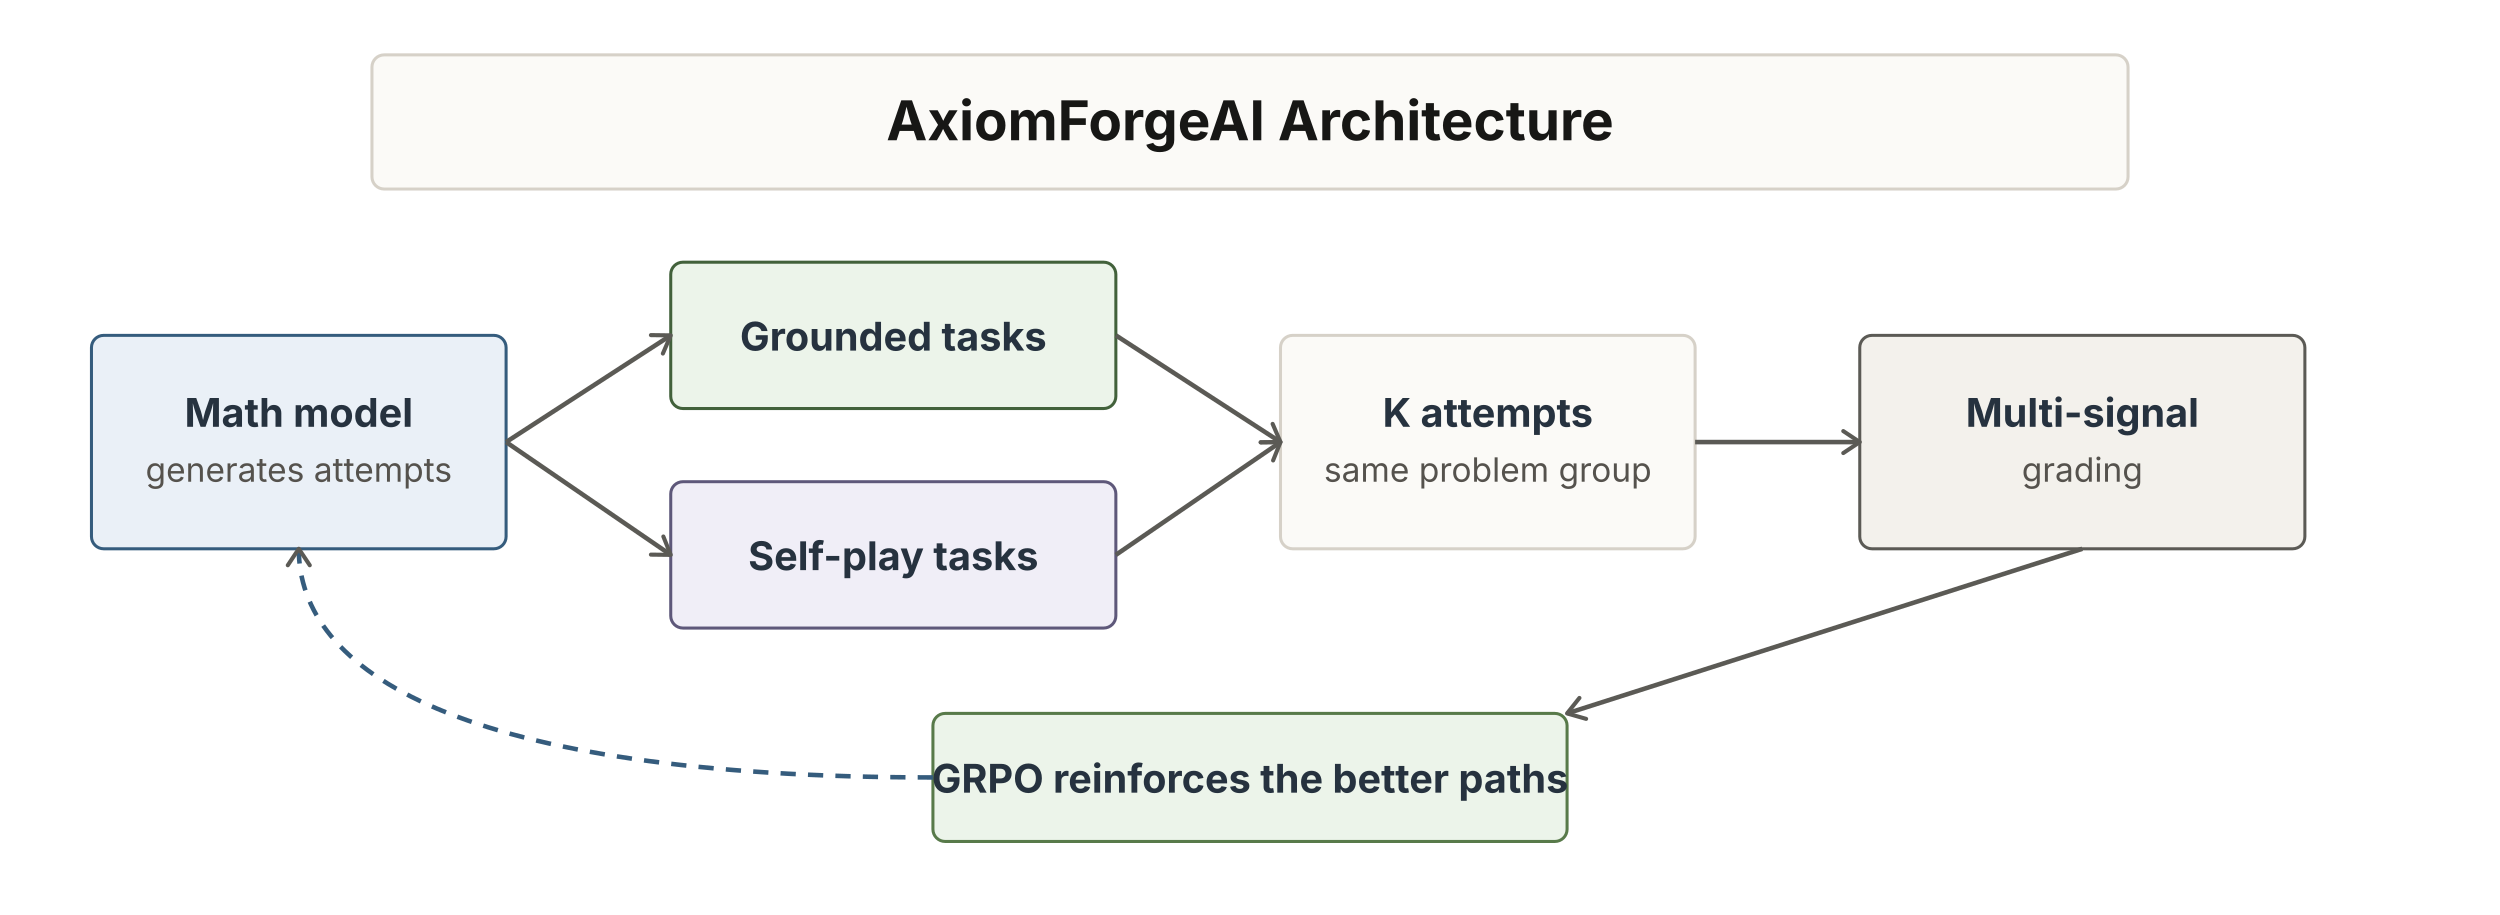
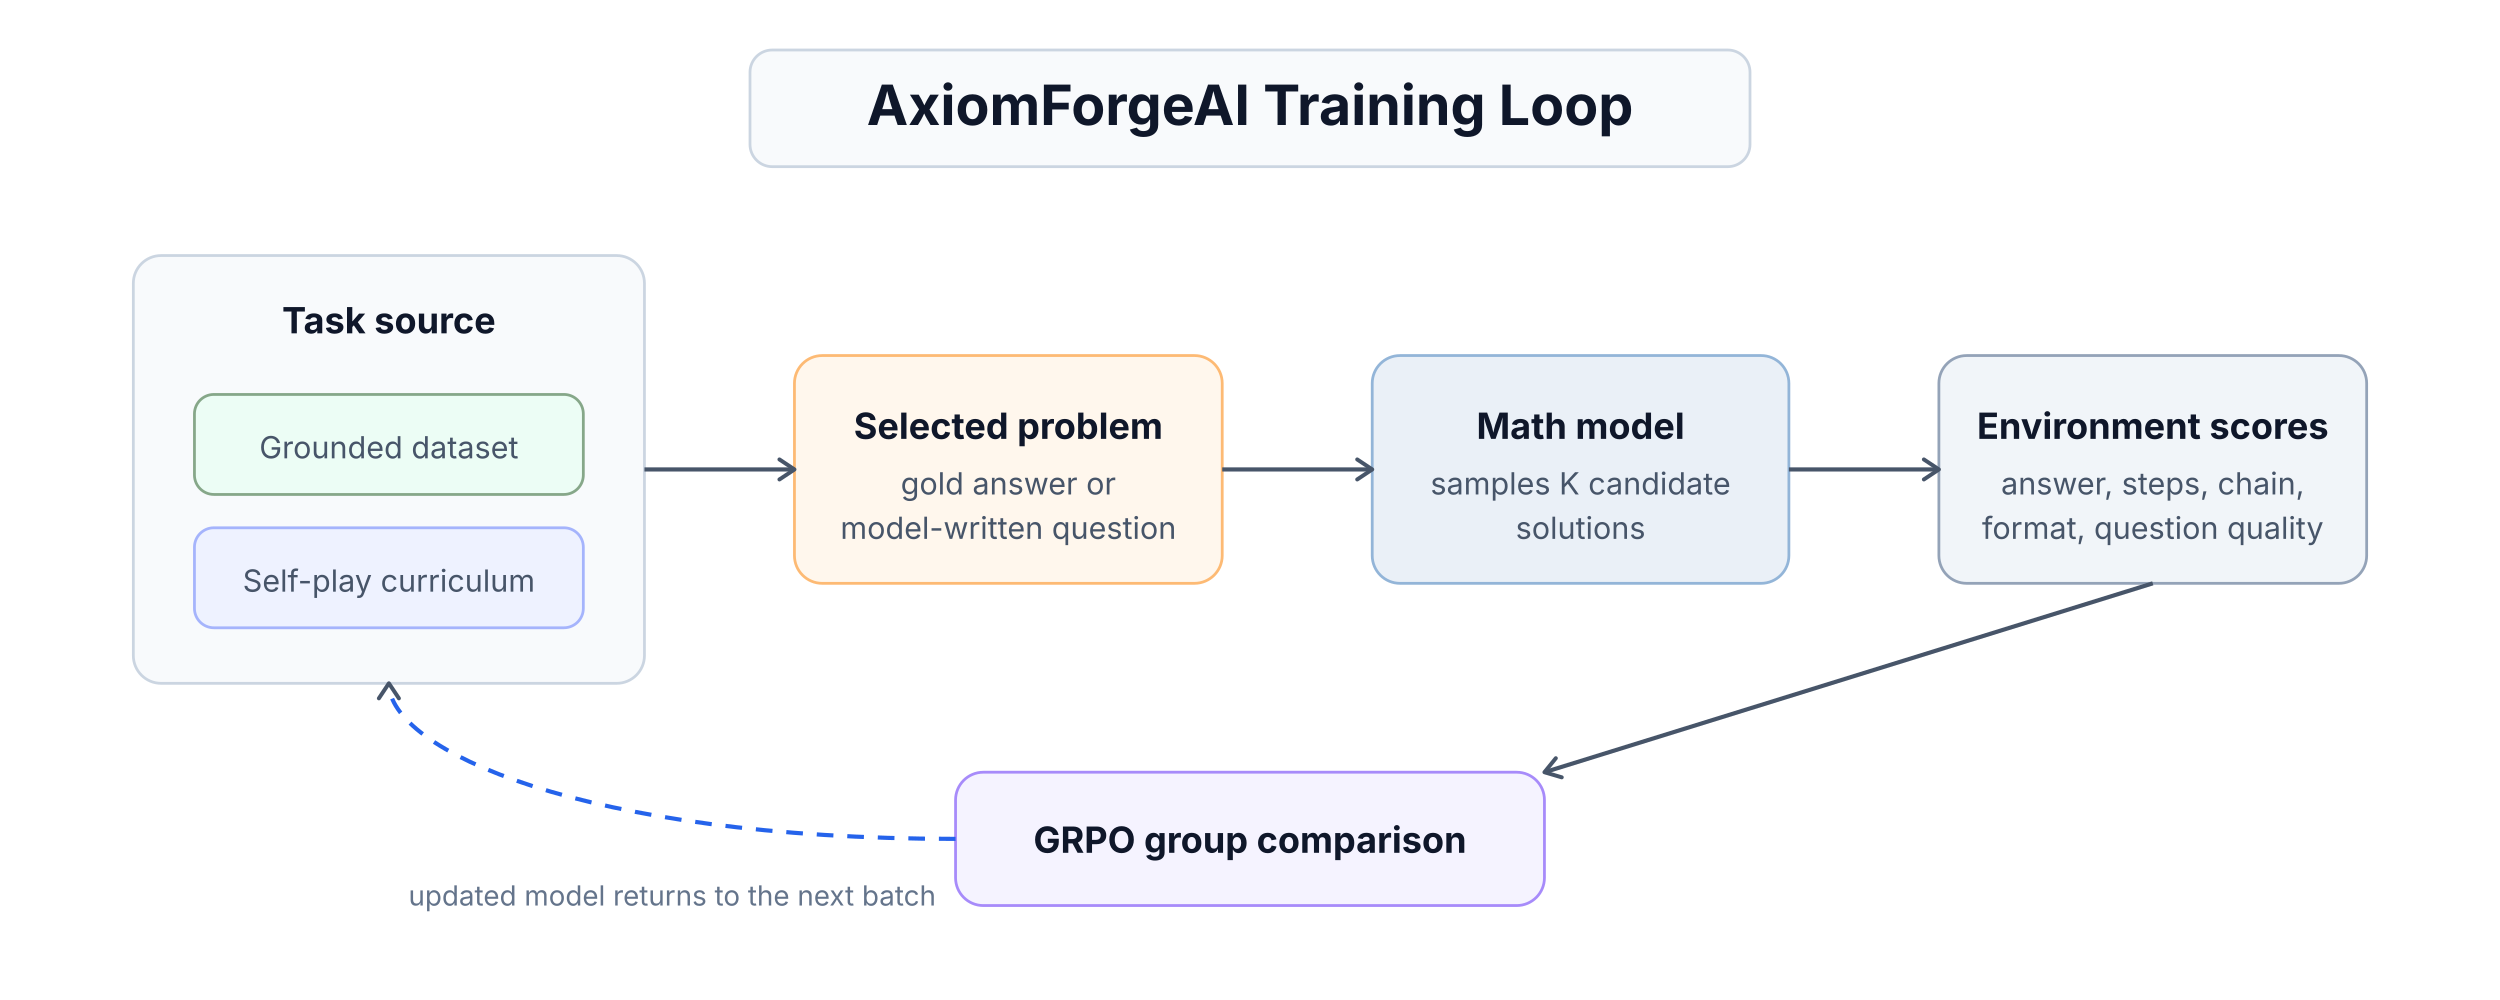
- <svg xmlns="http://www.w3.org/2000/svg" viewBox="0 0 820 300" width="820" height="300">
+ <svg xmlns="http://www.w3.org/2000/svg" viewBox="0 0 900 360" width="900" height="360">
  <defs>
    <marker id="arrow" viewBox="0 0 10 10" refX="8" refY="5" markerWidth="6" markerHeight="6" orient="auto-start-reverse">
-       <path d="M2 1L8 5L2 9" fill="none" stroke="#5B5A55" stroke-width="1.5" stroke-linecap="round" stroke-linejoin="round" />
+       <path d="M2 1L8 5L2 9" fill="none" stroke="#475569" stroke-width="1.6" stroke-linecap="round" stroke-linejoin="round" />
    </marker>
    <style>
      text { font-family: Inter, Arial, sans-serif; }
-       .title { font-size: 18px; font-weight: 700; fill: #171715; }
-       .label { font-size: 13px; font-weight: 700; fill: #26323F; }
-       .small { font-size: 11px; fill: #55524D; }
+       .title { font-size: 20px; font-weight: 700; fill: #0F172A; }
+       .label { font-size: 13px; font-weight: 700; fill: #0F172A; }
+       .small { font-size: 11px; fill: #475569; }
+       .note { font-size: 10px; fill: #64748B; }
+       .line { fill: none; stroke: #475569; stroke-width: 1.5; marker-end: url(#arrow); }
    </style>
  </defs>
-   <rect x="122" y="18" width="576" height="44" rx="4" fill="#FBFAF7" stroke="#D6D1C8" />
-   <text x="410" y="46" text-anchor="middle" class="title">AxiomForgeAI Architecture</text>
-   <rect x="30" y="110" width="136" height="70" rx="4" fill="#EAF0F7" stroke="#355C7D" />
-   <text x="98" y="140" text-anchor="middle" class="label">Math model</text>
-   <text x="98" y="158" text-anchor="middle" class="small">generates attempts</text>
-   <rect x="220" y="86" width="146" height="48" rx="4" fill="#ECF4EA" stroke="#42613B" />
-   <text x="293" y="115" text-anchor="middle" class="label">Grounded tasks</text>
-   <rect x="220" y="158" width="146" height="48" rx="4" fill="#F0EEF7" stroke="#5E587A" />
-   <text x="293" y="187" text-anchor="middle" class="label">Self-play tasks</text>
-   <rect x="420" y="110" width="136" height="70" rx="4" fill="#FBFAF7" stroke="#D6D1C8" />
-   <text x="488" y="140" text-anchor="middle" class="label">K attempts</text>
-   <text x="488" y="158" text-anchor="middle" class="small">same problem group</text>
-   <rect x="610" y="110" width="146" height="70" rx="4" fill="#F3F1EC" stroke="#5B5A55" />
-   <text x="683" y="140" text-anchor="middle" class="label">Multi-signal</text>
-   <text x="683" y="158" text-anchor="middle" class="small">grading</text>
-   <rect x="306" y="234" width="208" height="42" rx="4" fill="#ECF4EA" stroke="#587A4A" />
-   <text x="410" y="260" text-anchor="middle" class="label">GRPO reinforces the better paths</text>
-   <path d="M166 145 L220 110" fill="none" stroke="#5B5A55" stroke-width="1.5" marker-end="url(#arrow)" />
-   <path d="M166 145 L220 182" fill="none" stroke="#5B5A55" stroke-width="1.5" marker-end="url(#arrow)" />
-   <path d="M366 110 L420 145" fill="none" stroke="#5B5A55" stroke-width="1.5" marker-end="url(#arrow)" />
-   <path d="M366 182 L420 145" fill="none" stroke="#5B5A55" stroke-width="1.5" marker-end="url(#arrow)" />
-   <path d="M556 145 L610 145" fill="none" stroke="#5B5A55" stroke-width="1.5" marker-end="url(#arrow)" />
-   <path d="M683 180 L514 234" fill="none" stroke="#5B5A55" stroke-width="1.5" marker-end="url(#arrow)" />
-   <path d="M306 255 C150 255 98 220 98 180" fill="none" stroke="#355C7D" stroke-width="1.5" stroke-dasharray="5 4" marker-end="url(#arrow)" />
+   <rect x="270" y="18" width="360" height="42" rx="8" fill="#F8FAFC" stroke="#CBD5E1" />
+   <text x="450" y="45" text-anchor="middle" class="title">AxiomForgeAI Training Loop</text>
+   <rect x="48" y="92" width="184" height="154" rx="10" fill="#F8FAFC" stroke="#CBD5E1" />
+   <text x="140" y="120" text-anchor="middle" class="label">Task source</text>
+   <rect x="70" y="142" width="140" height="36" rx="7" fill="#ECFDF5" stroke="#86A789" />
+   <text x="140" y="165" text-anchor="middle" class="small">Grounded dataset</text>
+   <rect x="70" y="190" width="140" height="36" rx="7" fill="#EEF2FF" stroke="#A5B4FC" />
+   <text x="140" y="213" text-anchor="middle" class="small">Self-play curriculum</text>
+   <rect x="286" y="128" width="154" height="82" rx="10" fill="#FFF7ED" stroke="#FDBA74" />
+   <text x="363" y="158" text-anchor="middle" class="label">Selected problem</text>
+   <text x="363" y="178" text-anchor="middle" class="small">gold answer or</text>
+   <text x="363" y="194" text-anchor="middle" class="small">model-written question</text>
+   <rect x="494" y="128" width="150" height="82" rx="10" fill="#EAF0F7" stroke="#93B5D8" />
+   <text x="569" y="158" text-anchor="middle" class="label">Math model</text>
+   <text x="569" y="178" text-anchor="middle" class="small">samples K candidate</text>
+   <text x="569" y="194" text-anchor="middle" class="small">solutions</text>
+   <rect x="698" y="128" width="154" height="82" rx="10" fill="#F1F5F9" stroke="#94A3B8" />
+   <text x="775" y="158" text-anchor="middle" class="label">Environment scores</text>
+   <text x="775" y="178" text-anchor="middle" class="small">answer, steps, chain,</text>
+   <text x="775" y="194" text-anchor="middle" class="small">format, question quality</text>
+   <rect x="344" y="278" width="212" height="48" rx="10" fill="#F5F3FF" stroke="#A78BFA" />
+   <text x="450" y="307" text-anchor="middle" class="label">GRPO group comparison</text>
+   <path class="line" d="M232 169 L286 169" />
+   <path class="line" d="M440 169 L494 169" />
+   <path class="line" d="M644 169 L698 169" />
+   <path class="line" d="M775 210 L556 278" />
+   <path d="M344 302 C210 302 140 270 140 246" fill="none" stroke="#2563EB" stroke-width="1.5" stroke-dasharray="6 5" marker-end="url(#arrow)" />
+   <text x="242" y="326" text-anchor="middle" class="note">updated model returns to the next batch</text>
</svg>
